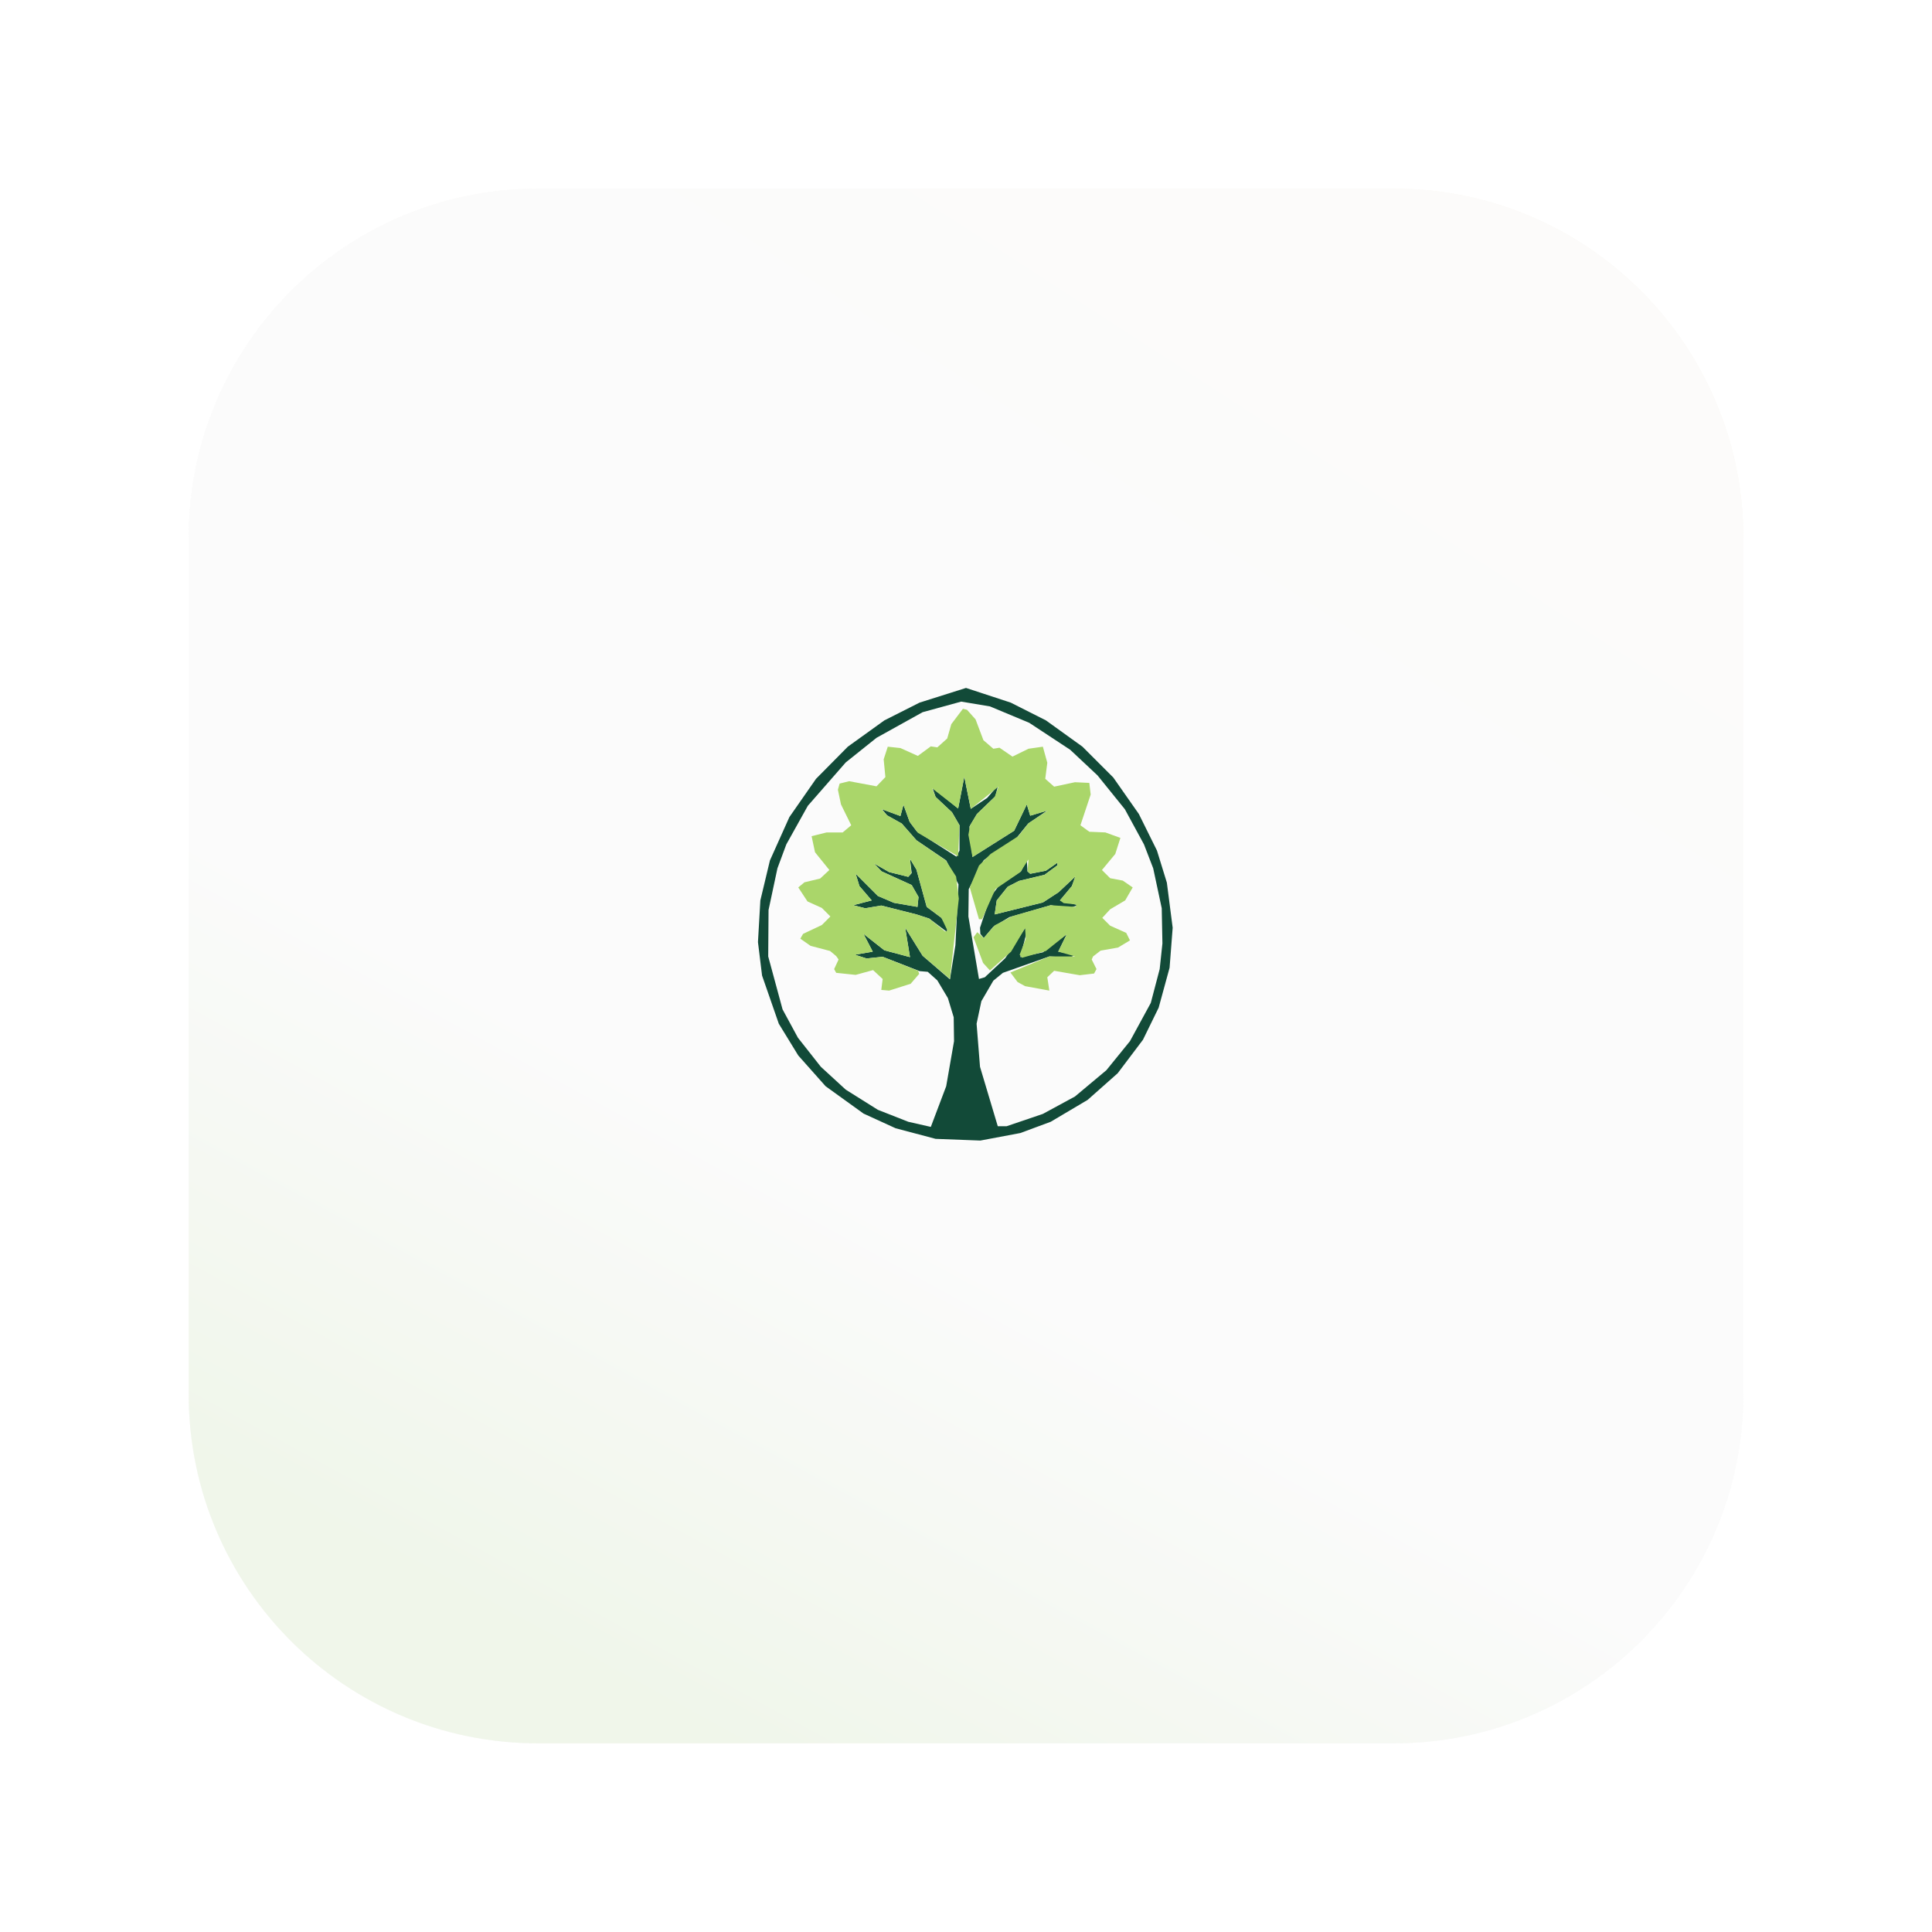
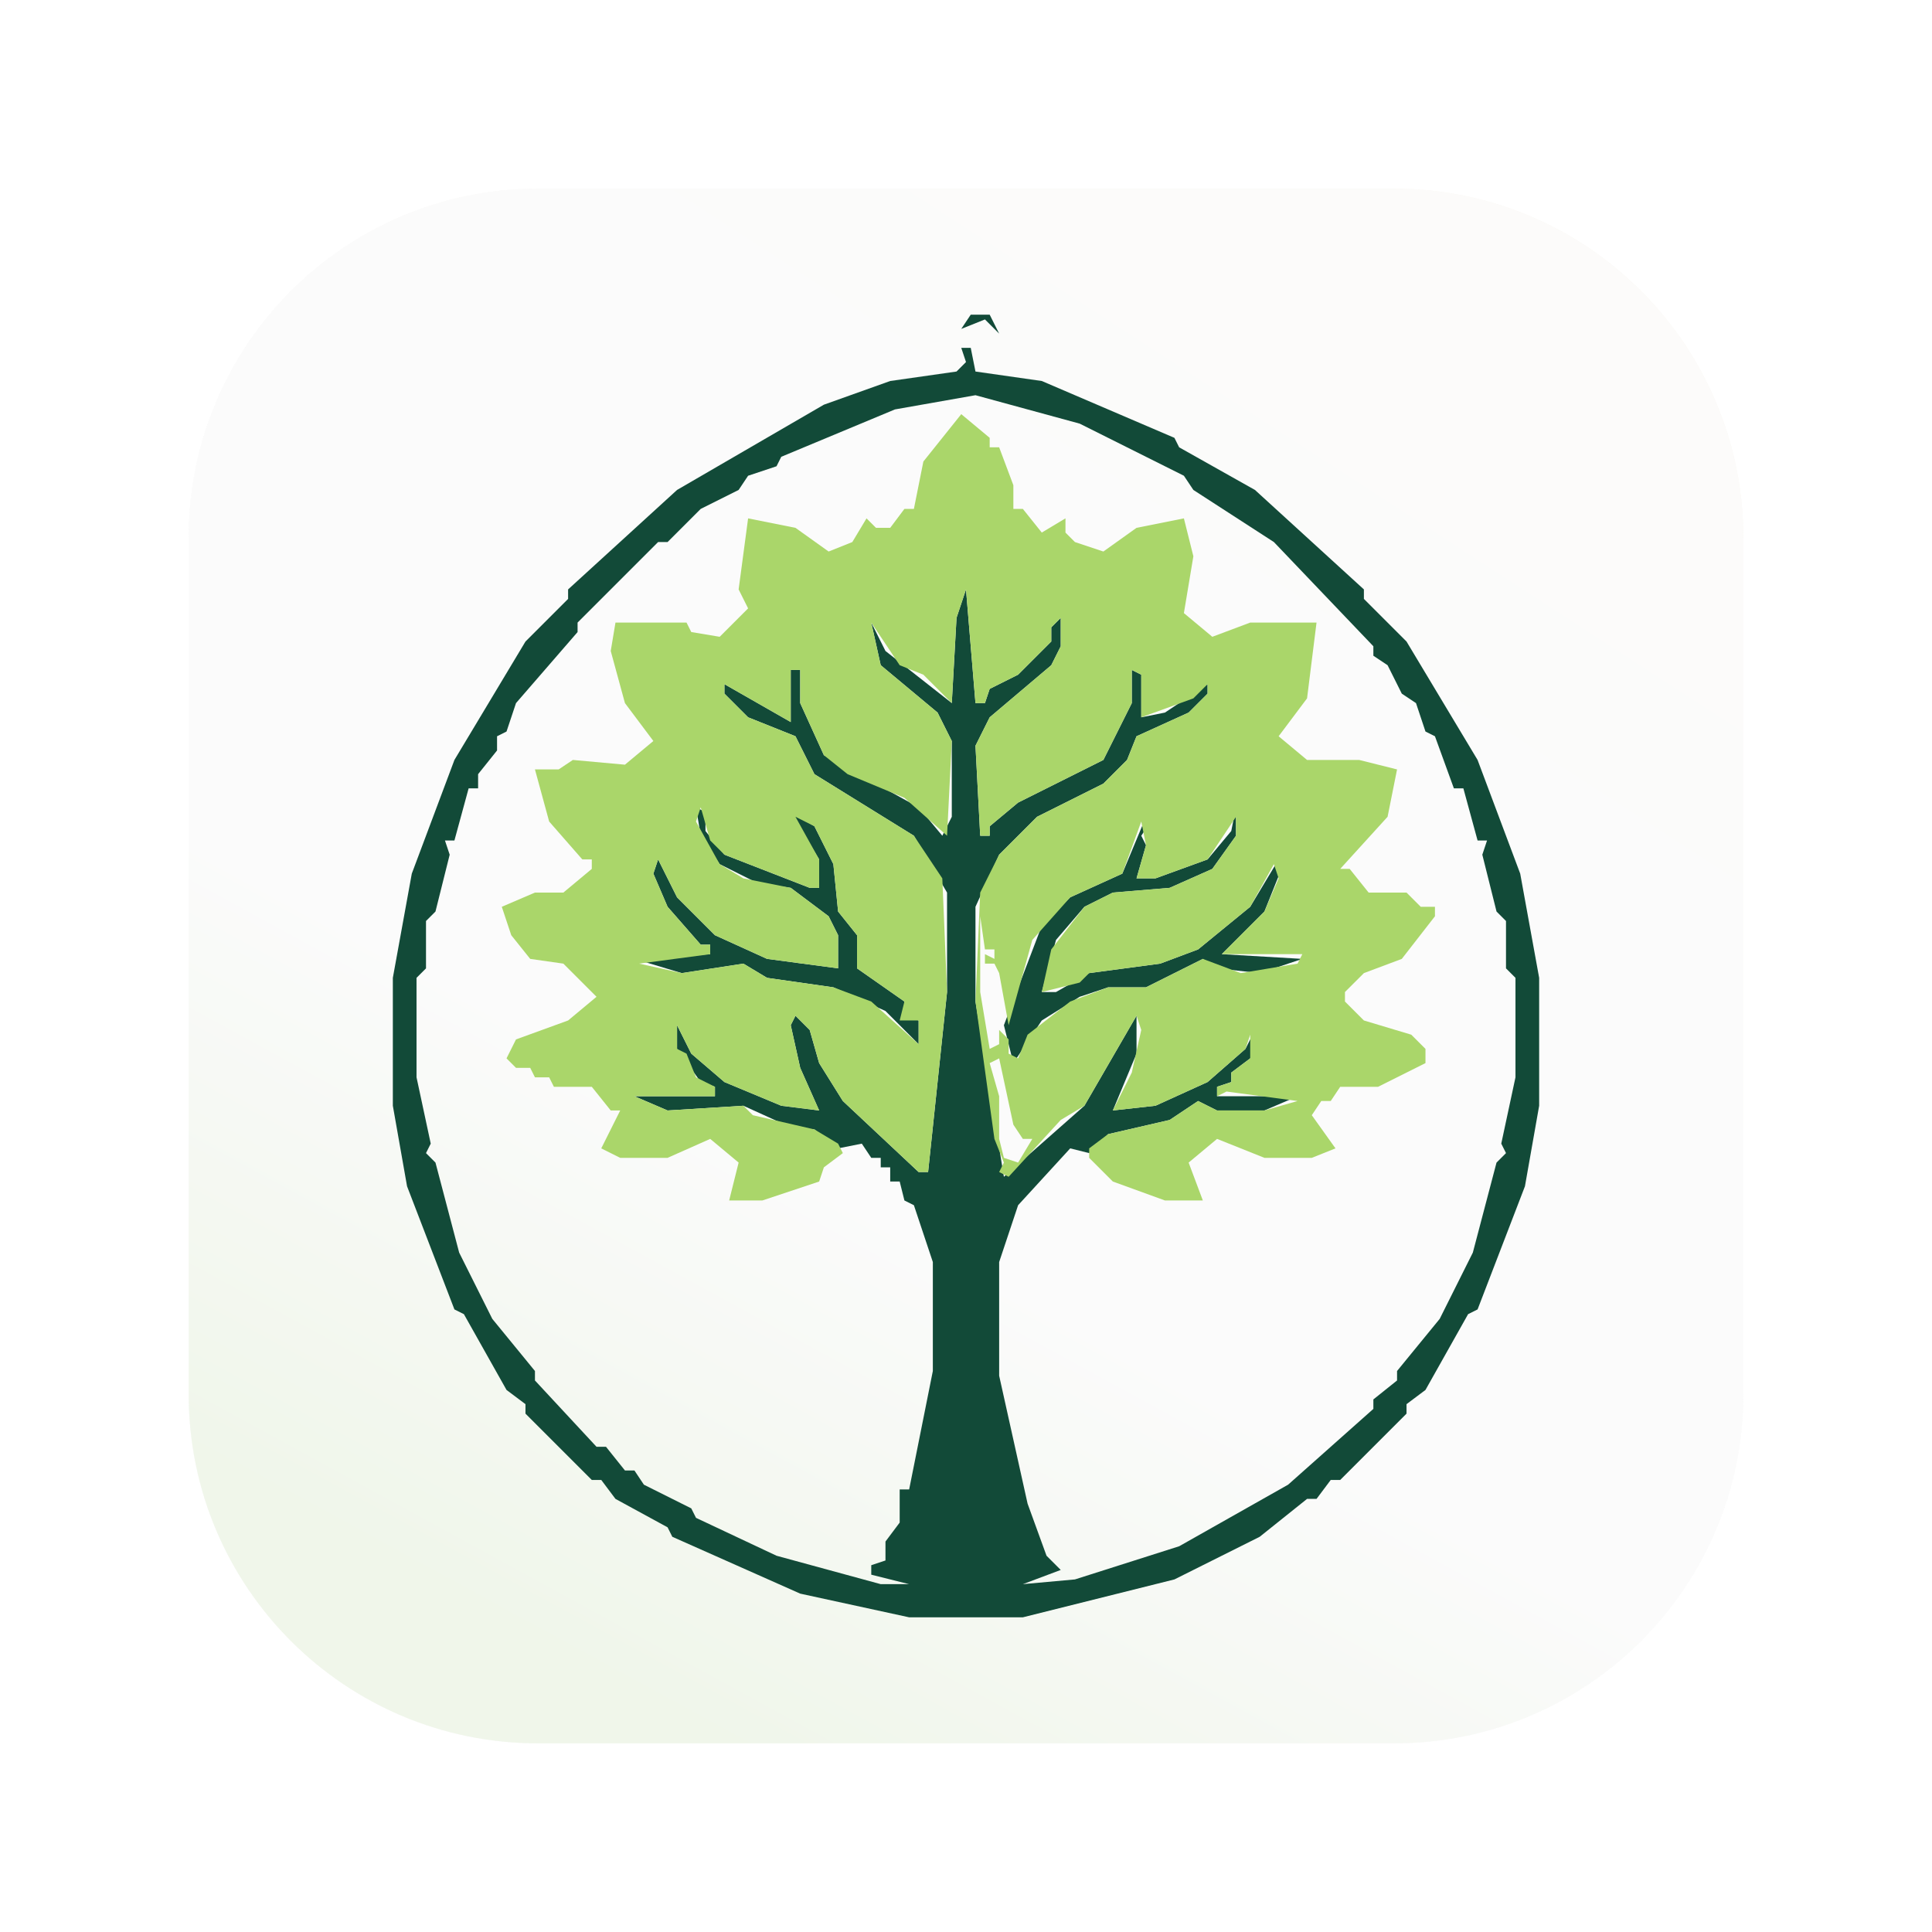
<svg xmlns="http://www.w3.org/2000/svg" width="1024" height="1024" viewBox="0 0 1024 1024" fill="none">
  <g transform="translate(100 100) scale(0.8046875) translate(-40 -32)">
    <rect rx="230" width="1024" height="1024" transform="translate(40 32)" fill="#FBFBFB" />
    <rect rx="230" width="1024" height="1024" transform="translate(40 32)" fill="url(#seed-bg-a)" fill-opacity="0.4" />
    <rect rx="230" width="1024" height="1024" transform="translate(40 32)" fill="url(#seed-bg-b)" fill-opacity="0.8" />
-     <g transform="translate(552 544) scale(22.5) translate(-12 -12)">
-       <path d="M12.42 17.11L11.11 17.06L9.94 16.75L9.00 16.32L7.89 15.52L7.09 14.62L6.52 13.69L6.03 12.28L5.91 11.30L5.98 10.08L6.26 8.91L6.83 7.64L7.61 6.52L8.54 5.58L9.61 4.81L10.64 4.29L12.00 3.86L13.31 4.29L14.34 4.81L15.41 5.58L16.31 6.48L17.06 7.55L17.59 8.62L17.88 9.56L18.05 10.88L17.96 12.05L17.64 13.22L17.18 14.16L16.44 15.14L15.56 15.92L14.48 16.56L13.59 16.89ZM13.19 16.69L14.25 16.33L15.19 15.82L16.11 15.05L16.80 14.20L17.41 13.08L17.67 12.09L17.75 11.34L17.73 10.31L17.48 9.14L17.21 8.44L16.65 7.41L15.85 6.42L15.05 5.67L13.85 4.88L12.70 4.40L11.86 4.26L10.73 4.57L9.38 5.32L8.48 6.04L7.37 7.31L6.74 8.44L6.48 9.14L6.22 10.36L6.21 11.72L6.63 13.27L7.08 14.10L7.75 14.95L8.48 15.62L9.42 16.21L10.31 16.56L10.97 16.71L11.42 15.52L11.65 14.20L11.64 13.50L11.47 12.94L11.16 12.42L10.88 12.17L10.64 12.15L9.56 11.73L9.09 11.78L8.75 11.67L9.27 11.58L9.00 11.06L9.61 11.54L10.36 11.74L10.22 10.88L10.73 11.70L11.53 12.39L11.69 11.39L11.78 9.61L11.42 8.91L10.55 8.32L10.12 7.83L9.69 7.59L9.54 7.41L10.08 7.61L10.17 7.28L10.35 7.78L10.56 8.06L11.72 8.80L11.81 8.62L11.81 7.88L11.59 7.50L11.11 7.05L11.02 6.79L11.77 7.39L11.95 6.46L12.14 7.40L12.62 7.08L12.94 6.71L12.86 7.03L12.32 7.55L12.10 7.92L12.19 8.81L13.41 8.04L13.78 7.27L13.88 7.60L14.38 7.45L13.82 7.83L13.48 8.25L12.52 8.90L12.08 9.75L12.07 10.55L12.38 12.38L12.55 12.33L13.15 11.77L13.73 10.89L13.78 10.99L13.59 11.74L14.25 11.60L14.95 11.07L14.70 11.58L15.21 11.67L15.05 11.75L14.44 11.72L13.08 12.20L12.80 12.43L12.45 13.03L12.31 13.69L12.41 14.95L12.93 16.69ZM11.44 11.00L10.92 10.61L10.55 10.49L9.52 10.23L9.05 10.31L8.70 10.22L9.24 10.08L8.88 9.66L8.77 9.30L9.42 9.95L9.89 10.15L10.58 10.27L10.61 9.98L10.41 9.63L9.53 9.23L9.31 9.00L9.75 9.25L10.31 9.39L10.41 9.28L10.36 8.86L10.55 9.18L10.85 10.27L11.28 10.59L11.46 10.88ZM12.52 11.18L12.42 11.06L12.41 10.88L12.71 9.98L12.96 9.66L13.61 9.23L13.78 8.90L13.80 9.23L13.88 9.30L14.34 9.21L14.67 8.98L14.68 9.05L14.30 9.33L13.55 9.51L13.22 9.68L12.90 10.08L12.84 10.49L14.25 10.14L14.71 9.84L15.20 9.38L15.10 9.66L14.75 10.08L15.28 10.22L15.00 10.31L14.48 10.22L13.27 10.57L12.80 10.85Z" fill="#124A38" fill-rule="evenodd" />
-       <path d="M14.44 12.72L13.73 12.59L13.51 12.47L13.30 12.19L14.44 11.72L15.20 11.72L14.70 11.58L14.95 11.07L14.34 11.56L13.64 11.76L13.57 11.67L13.75 11.20L13.73 10.89L13.32 11.58L12.70 12.13L12.50 11.91L12.22 11.16L12.33 11.01L12.52 11.18L12.84 10.81L13.36 10.54L14.48 10.22L15.21 10.27L15.23 10.20L14.86 10.16L14.75 10.08L15.10 9.66L15.20 9.38L14.71 9.84L14.25 10.14L12.84 10.49L12.90 10.08L13.22 9.68L13.55 9.51L14.30 9.33L14.68 9.05L14.67 8.98L14.34 9.21L13.88 9.30L13.80 9.23L13.83 8.88L13.59 9.25L12.86 9.75L12.47 10.63L12.38 10.63L12.11 9.70L12.38 9.06L12.72 8.72L13.53 8.20L13.83 7.82L14.39 7.45L13.88 7.60L13.78 7.27L13.41 8.04L12.19 8.81L12.07 8.16L12.12 7.88L12.32 7.55L12.84 7.05L12.95 6.75L12.14 7.40L11.95 6.46L11.77 7.39L11.01 6.80L11.11 7.05L11.59 7.50L11.81 7.88L11.77 8.79L10.59 8.10L10.35 7.78L10.17 7.28L10.08 7.61L9.53 7.41L9.69 7.59L10.12 7.83L10.55 8.32L11.41 8.91L11.71 9.38L11.79 10.03L11.53 12.38L10.73 11.70L10.22 10.88L10.36 11.74L9.61 11.54L9.00 11.06L9.27 11.58L8.75 11.67L9.09 11.78L9.56 11.73L10.60 12.14L10.63 12.23L10.38 12.52L9.75 12.72L9.52 12.70L9.56 12.38L9.28 12.12L8.77 12.26L8.20 12.20L8.14 12.09L8.27 11.81L8.20 11.71L8.02 11.56L7.45 11.41L7.15 11.20L7.23 11.06L7.78 10.80L8.03 10.55L7.78 10.30L7.36 10.11L7.09 9.70L7.27 9.55L7.73 9.44L8.00 9.19L7.58 8.67L7.48 8.20L7.92 8.09L8.39 8.09L8.64 7.88L8.34 7.27L8.25 6.84L8.30 6.66L8.58 6.59L9.38 6.74L9.64 6.47L9.59 5.95L9.71 5.58L10.08 5.62L10.59 5.85L10.97 5.57L11.16 5.60L11.45 5.34L11.57 4.92L11.91 4.47L12.03 4.50L12.28 4.78L12.51 5.39L12.80 5.64L12.98 5.61L13.36 5.87L13.83 5.64L14.25 5.58L14.38 6.05L14.32 6.52L14.58 6.75L15.19 6.62L15.61 6.64L15.65 6.98L15.35 7.88L15.61 8.07L16.08 8.09L16.52 8.25L16.37 8.72L15.98 9.19L16.22 9.43L16.59 9.50L16.88 9.70L16.66 10.08L16.22 10.34L15.99 10.59L16.22 10.82L16.69 11.03L16.80 11.25L16.45 11.46L15.94 11.55L15.72 11.72L15.68 11.81L15.82 12.09L15.75 12.22L15.33 12.27L14.58 12.14L14.38 12.33ZM11.46 10.97L11.28 10.59L10.85 10.27L10.55 9.18L10.36 8.86L10.40 9.28L10.31 9.39L9.75 9.25L9.31 9.00L9.53 9.23L10.41 9.63L10.61 9.98L10.58 10.27L9.89 10.15L9.42 9.95L8.77 9.30L8.88 9.66L9.24 10.08L8.70 10.22L9.05 10.31L9.52 10.23L10.55 10.49L10.92 10.61L11.39 10.99Z" fill="#AAD66A" fill-rule="evenodd" />
+     <g transform="translate(552 544) scale(39) translate(-12 -12)">
+       <path d="M12.08 1L12.4 1L12.56 1.32L12.32 1.08L11.92 1.24ZM11.92 1.56L12.08 1.56L12.16 1.96L13.28 2.12L15.52 3.08L15.6 3.24L16.88 3.96L18.72 5.64L18.72 5.8L19.44 6.52L20.64 8.52L21.36 10.44L21.68 12.2L21.68 14.36L21.44 15.72L20.64 17.8L20.48 17.88L19.76 19.16L19.44 19.4L19.44 19.56L18.32 20.68L18.16 20.68L17.92 21L17.76 21L16.96 21.64L15.52 22.36L12.96 23L11.04 23L9.2 22.6L7.04 21.64L6.96 21.48L6.08 21L5.84 20.68L5.68 20.68L4.56 19.56L4.56 19.4L4.24 19.16L3.52 17.88L3.36 17.8L2.56 15.72L2.32 14.36L2.32 12.2L2.64 10.44L3.36 8.52L4.56 6.52L5.28 5.8L5.28 5.64L7.12 3.96L9.6 2.52L10.72 2.12L11.84 1.96L12 1.8ZM12.16 2.36L10.8 2.6L8.88 3.4L8.8 3.56L8.32 3.72L8.16 3.96L7.52 4.28L6.96 4.84L6.8 4.84L5.44 6.2L5.44 6.36L4.4 7.56L4.24 8.04L4.08 8.12L4.08 8.36L3.76 8.76L3.76 9L3.6 9L3.36 9.88L3.2 9.88L3.28 10.12L3.04 11.08L2.88 11.24L2.88 12.04L2.72 12.2L2.72 13.88L2.96 15L2.88 15.16L3.04 15.32L3.44 16.84L4 17.96L4.72 18.84L4.72 19L5.76 20.12L5.92 20.12L6.24 20.52L6.4 20.52L6.56 20.76L7.36 21.16L7.44 21.32L8.8 21.96L10.56 22.44L11.04 22.44L10.4 22.28L10.4 22.12L10.64 22.04L10.64 21.72L10.88 21.4L10.88 20.84L11.04 20.84L11.44 18.84L11.44 17L11.12 16.04L10.96 15.96L10.88 15.64L10.72 15.64L10.72 15.4L10.56 15.4L10.56 15.24L10.4 15.24L10.24 15L9.84 15.08L9.44 14.76L9.12 14.76L8.24 14.36L6.96 14.44L6.4 14.2L7.76 14.2L7.76 14.04L7.52 13.96L7.12 13.4L7.12 13L7.36 13.48L7.92 13.96L8.88 14.36L9.52 14.44L9.2 13.72L9.04 13L9.12 12.84L9.36 13.08L9.52 13.64L9.92 14.28L11.2 15.48L11.36 15.48L11.68 12.44L11.68 10.76L11.12 9.8L9.44 8.76L9.12 8.12L8.32 7.8L7.92 7.4L7.92 7.24L9.04 7.88L9.04 7L9.2 7L9.2 7.56L9.6 8.44L11.2 9.32L11.6 9.8L11.76 9.48L11.76 8.2L11.52 7.72L10.56 6.92L10.4 6.2L10.64 6.68L11.76 7.56L11.84 6.12L12 5.64L12.16 7.56L12.32 7.56L12.4 7.32L12.88 7.08L13.44 6.52L13.44 6.28L13.6 6.12L13.6 6.6L13.44 6.92L12.4 7.8L12.16 8.28L12.24 9.8L12.4 9.8L12.4 9.64L12.88 9.24L14.32 8.52L14.8 7.56L14.8 7L14.96 7.08L14.96 7.8L15.36 7.72L16.08 7.24L16.08 7.4L15.76 7.72L14.88 8.12L14.72 8.52L14.32 8.92L13.2 9.48L12.56 10.12L12.16 11L12.16 12.6L12.64 15.56L14 14.36L14.88 12.84L14.88 13.48L14.48 14.44L15.2 14.36L16.08 13.96L16.72 13.4L16.88 13.08L16.96 13.16L16.8 13.56L16.48 13.8L16.48 13.96L16.24 14.04L16.24 14.2L17.6 14.2L17.04 14.44L16.24 14.44L15.92 14.28L15.44 14.6L14.4 14.84L14.08 15.16L13.76 15.08L12.88 16.04L12.56 17L12.56 18.92L13.04 21.08L13.36 21.96L13.6 22.2L12.96 22.44L13.84 22.36L15.6 21.8L17.44 20.76L18.88 19.48L18.88 19.32L19.28 19L19.28 18.84L20 17.96L20.56 16.84L20.96 15.32L21.12 15.16L21.04 15L21.28 13.88L21.28 12.2L21.12 12.04L21.12 11.24L20.96 11.08L20.72 10.12L20.8 9.88L20.64 9.88L20.4 9L20.24 9L19.92 8.12L19.76 8.04L19.6 7.56L19.36 7.4L19.12 6.92L18.88 6.76L18.88 6.6L17.2 4.84L15.84 3.96L15.68 3.72L13.92 2.84ZM7.44 9.32L7.6 9.4L7.6 9.72L7.92 10.12L9.36 10.68L9.52 10.68L9.52 10.2L9.04 9.4L9.44 9.64L9.76 10.28L9.84 11.08L10.16 11.48L10.16 12.04L10.96 12.6L10.96 12.84L11.2 12.92L11.2 13.32L10.64 12.76L9.76 12.36L8.64 12.2L8.24 11.96L7.2 12.12L6.4 11.88L7.68 11.8L7.68 11.64L7.52 11.64L6.96 11L6.72 10.44L6.8 10.2L7.12 10.84L7.76 11.48L8.64 11.88L9.84 12.04L9.84 11.48L9.68 11.16L9.04 10.68L8.48 10.6L7.84 10.28L7.52 9.8ZM16.56 9.32L16.56 9.8L16.16 10.36L15.44 10.68L14.48 10.76L14 11L13.52 11.56L13.28 12.44L13.52 12.44L14.08 12.12L15.28 11.96L15.92 11.72L16.8 11L17.28 10.2L17.36 10.28L17.04 11.08L16.32 11.8L17.68 11.88L16.96 12.12L16.24 12.04L16 11.88L15.04 12.36L14.4 12.36L13.92 12.52L13.28 12.92L12.8 13.64L12.64 13L13.28 11.32L13.76 10.84L14.64 10.44L15.04 9.48L15.12 9.56L14.96 9.8L15.04 9.96L14.88 10.52L15.2 10.52L16.08 10.2L16.48 9.72Z" fill="#124A38" fill-rule="evenodd" />
+       <path d="M11.92 2.68L12.4 3.08L12.4 3.24L12.56 3.24L12.8 3.88L12.8 4.28L12.96 4.28L13.28 4.68L13.68 4.44L13.68 4.68L13.84 4.84L14.32 5L14.88 4.6L15.68 4.44L15.84 5.08L15.68 6.04L16.16 6.44L16.8 6.2L17.92 6.2L17.76 7.48L17.28 8.12L17.76 8.52L18.64 8.52L19.28 8.68L19.12 9.48L18.32 10.36L18.48 10.36L18.8 10.76L19.44 10.76L19.68 11L19.92 11L19.92 11.16L19.36 11.88L18.72 12.12L18.4 12.44L18.4 12.6L18.72 12.92L19.52 13.16L19.76 13.4L19.76 13.64L18.96 14.04L18.32 14.04L18.16 14.28L18 14.28L17.84 14.52L18.24 15.08L17.84 15.24L17.04 15.24L16.24 14.92L15.76 15.32L16 15.96L15.36 15.96L14.48 15.64L14.08 15.24L14.08 15.08L14.4 14.84L15.44 14.6L15.92 14.28L16.24 14.44L17.04 14.44L17.6 14.28L16.4 14.12L16.24 14.2L16.24 14.04L16.48 13.96L16.48 13.8L16.8 13.56L16.8 13.16L16.72 13.4L16.08 13.96L15.2 14.36L14.48 14.44L14.8 13.8L14.96 13.08L14.88 12.84L14 14.36L13.6 14.6L12.72 15.56L12.56 15.48L12.64 15.32L12.48 14.92L12.16 12.6L12.24 10.76L12.56 10.12L13.2 9.48L14.32 8.92L14.72 8.52L14.88 8.12L15.76 7.72L16.08 7.4L16.08 7.24L15.84 7.48L14.96 7.8L14.96 7.08L14.8 7L14.8 7.56L14.32 8.52L12.88 9.24L12.4 9.64L12.4 9.8L12.24 9.8L12.16 8.28L12.4 7.8L13.44 6.92L13.6 6.6L13.6 6.12L13.44 6.28L13.44 6.52L12.88 7.08L12.4 7.32L12.32 7.56L12.16 7.56L12 5.64L11.84 6.12L11.76 7.56L11.28 7.08L10.88 6.92L10.4 6.2L10.56 6.92L11.52 7.72L11.76 8.2L11.68 9.8L10.96 9.16L10 8.76L9.6 8.44L9.2 7.56L9.2 7L9.04 7L9.04 7.88L7.92 7.24L7.92 7.4L8.32 7.8L9.12 8.12L9.44 8.76L11.12 9.8L11.6 10.52L11.68 12.44L11.36 15.48L11.2 15.48L9.92 14.28L9.52 13.64L9.36 13.08L9.12 12.84L9.04 13L9.2 13.72L9.52 14.44L8.88 14.36L7.92 13.96L7.36 13.48L7.12 13L7.12 13.4L7.28 13.48L7.44 13.88L7.76 14.04L7.76 14.2L6.4 14.2L6.96 14.44L8.24 14.36L8.4 14.52L9.44 14.76L9.84 15L9.92 15.16L9.6 15.4L9.52 15.64L8.56 15.96L8 15.96L8.16 15.32L7.68 14.92L6.96 15.24L6.16 15.24L5.84 15.08L6.16 14.44L6 14.44L5.68 14.04L5.04 14.04L4.96 13.88L4.72 13.88L4.64 13.72L4.4 13.72L4.24 13.56L4.4 13.24L5.28 12.92L5.76 12.52L5.2 11.96L4.64 11.88L4.32 11.48L4.16 11L4.72 10.76L5.2 10.76L5.68 10.36L5.68 10.2L5.52 10.2L4.96 9.56L4.72 8.68L5.12 8.68L5.36 8.52L6.24 8.6L6.72 8.2L6.24 7.56L6 6.68L6.08 6.2L7.28 6.2L7.36 6.36L7.84 6.44L8.32 5.96L8.16 5.64L8.32 4.44L9.12 4.6L9.68 5L10.08 4.84L10.32 4.44L10.48 4.6L10.72 4.6L10.96 4.28L11.12 4.28L11.28 3.48ZM7.52 9.32L7.44 9.56L7.84 10.28L8.24 10.52L9.04 10.68L9.68 11.16L9.84 11.48L9.84 12.04L8.64 11.88L7.76 11.48L7.12 10.84L6.8 10.2L6.72 10.44L6.96 11L7.52 11.64L7.68 11.64L7.68 11.8L6.48 11.96L7.2 12.12L8.24 11.96L8.64 12.2L9.76 12.36L10.4 12.6L11.2 13.32L11.2 12.92L10.88 12.92L10.96 12.6L10.16 12.04L10.16 11.48L9.84 11.08L9.76 10.28L9.44 9.64L9.12 9.48L9.52 10.2L9.52 10.68L9.36 10.68L7.92 10.12L7.68 9.88ZM16.56 9.48L16.08 10.2L15.2 10.52L14.88 10.52L15.04 9.96L14.96 9.56L14.64 10.44L13.76 10.84L13.12 11.56L12.72 13L12.56 12.12L12.48 11.96L12.32 11.96L12.32 11.8L12.48 11.88L12.48 11.72L12.32 11.72L12.24 11.16L12.24 12.44L12.4 13.4L12.56 13.32L12.56 13.08L12.72 13.24L12.72 13.48L12.88 13.56L13.04 13.16L13.76 12.6L14.4 12.36L15.04 12.36L16 11.88L16.64 12.12L17.6 11.96L17.68 11.8L16.32 11.8L17.04 11.08L17.28 10.52L17.2 10.28L16.8 11L15.92 11.72L15.28 11.96L14.08 12.12L13.92 12.28L13.28 12.44L13.44 11.72L14 11L14.48 10.76L15.44 10.68L16.16 10.36L16.56 9.8ZM12.56 13.56L12.4 13.64L12.56 14.2L12.56 14.92L12.64 15.24L12.88 15.32L13.12 14.92L12.96 14.92L12.8 14.68Z" fill="#AAD66A" fill-rule="evenodd" />
    </g>
  </g>
  <defs>
    <linearGradient id="seed-bg-a" x1="973.58" y1="0" x2="378.123" y2="917.86" gradientUnits="userSpaceOnUse">
      <stop offset="0.142" stop-color="#FFF7E6" />
      <stop offset="0.486" stop-color="#FBFBFB" />
    </linearGradient>
    <linearGradient id="seed-bg-b" x1="603.371" y1="445.063" x2="239.356" y2="1111.41" gradientUnits="userSpaceOnUse">
      <stop offset="0.363" stop-color="#FBFBFB" />
      <stop offset="0.83" stop-color="#EDF5E6" />
    </linearGradient>
  </defs>
</svg>
